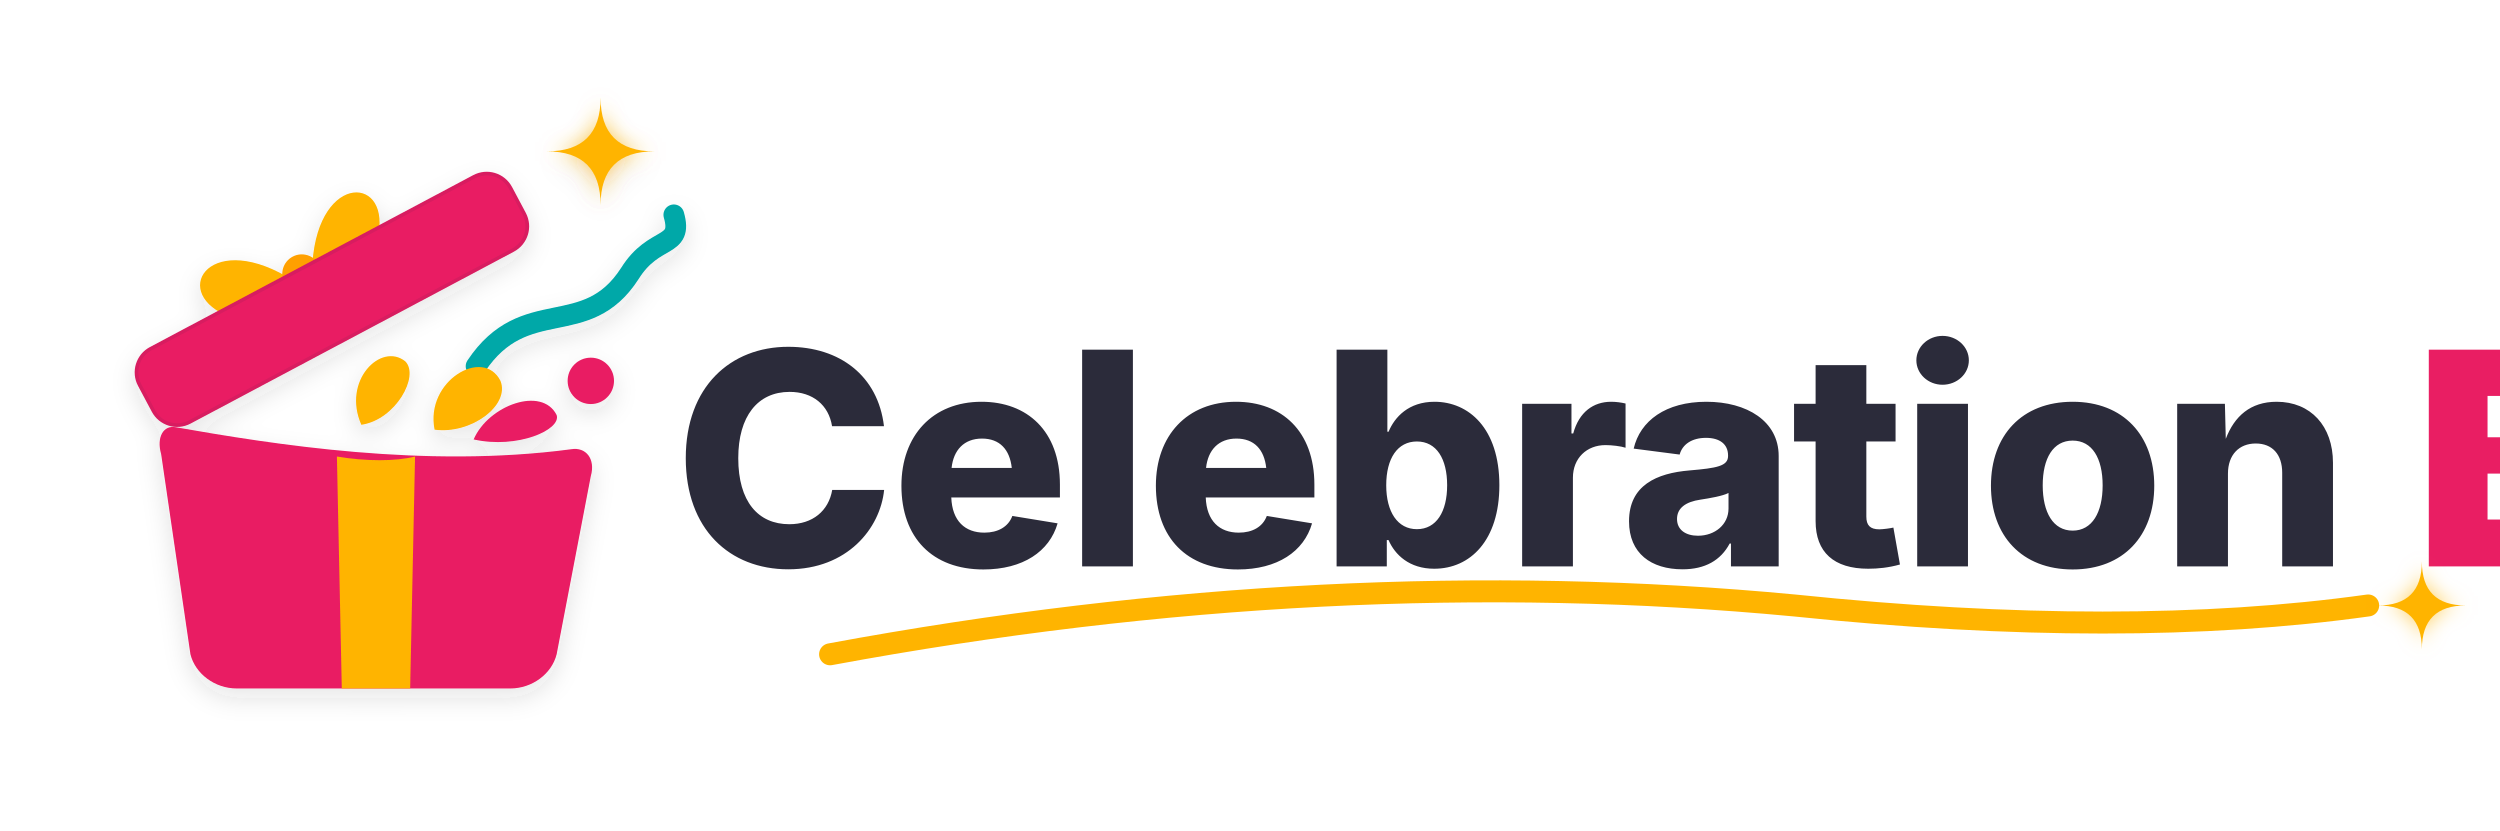
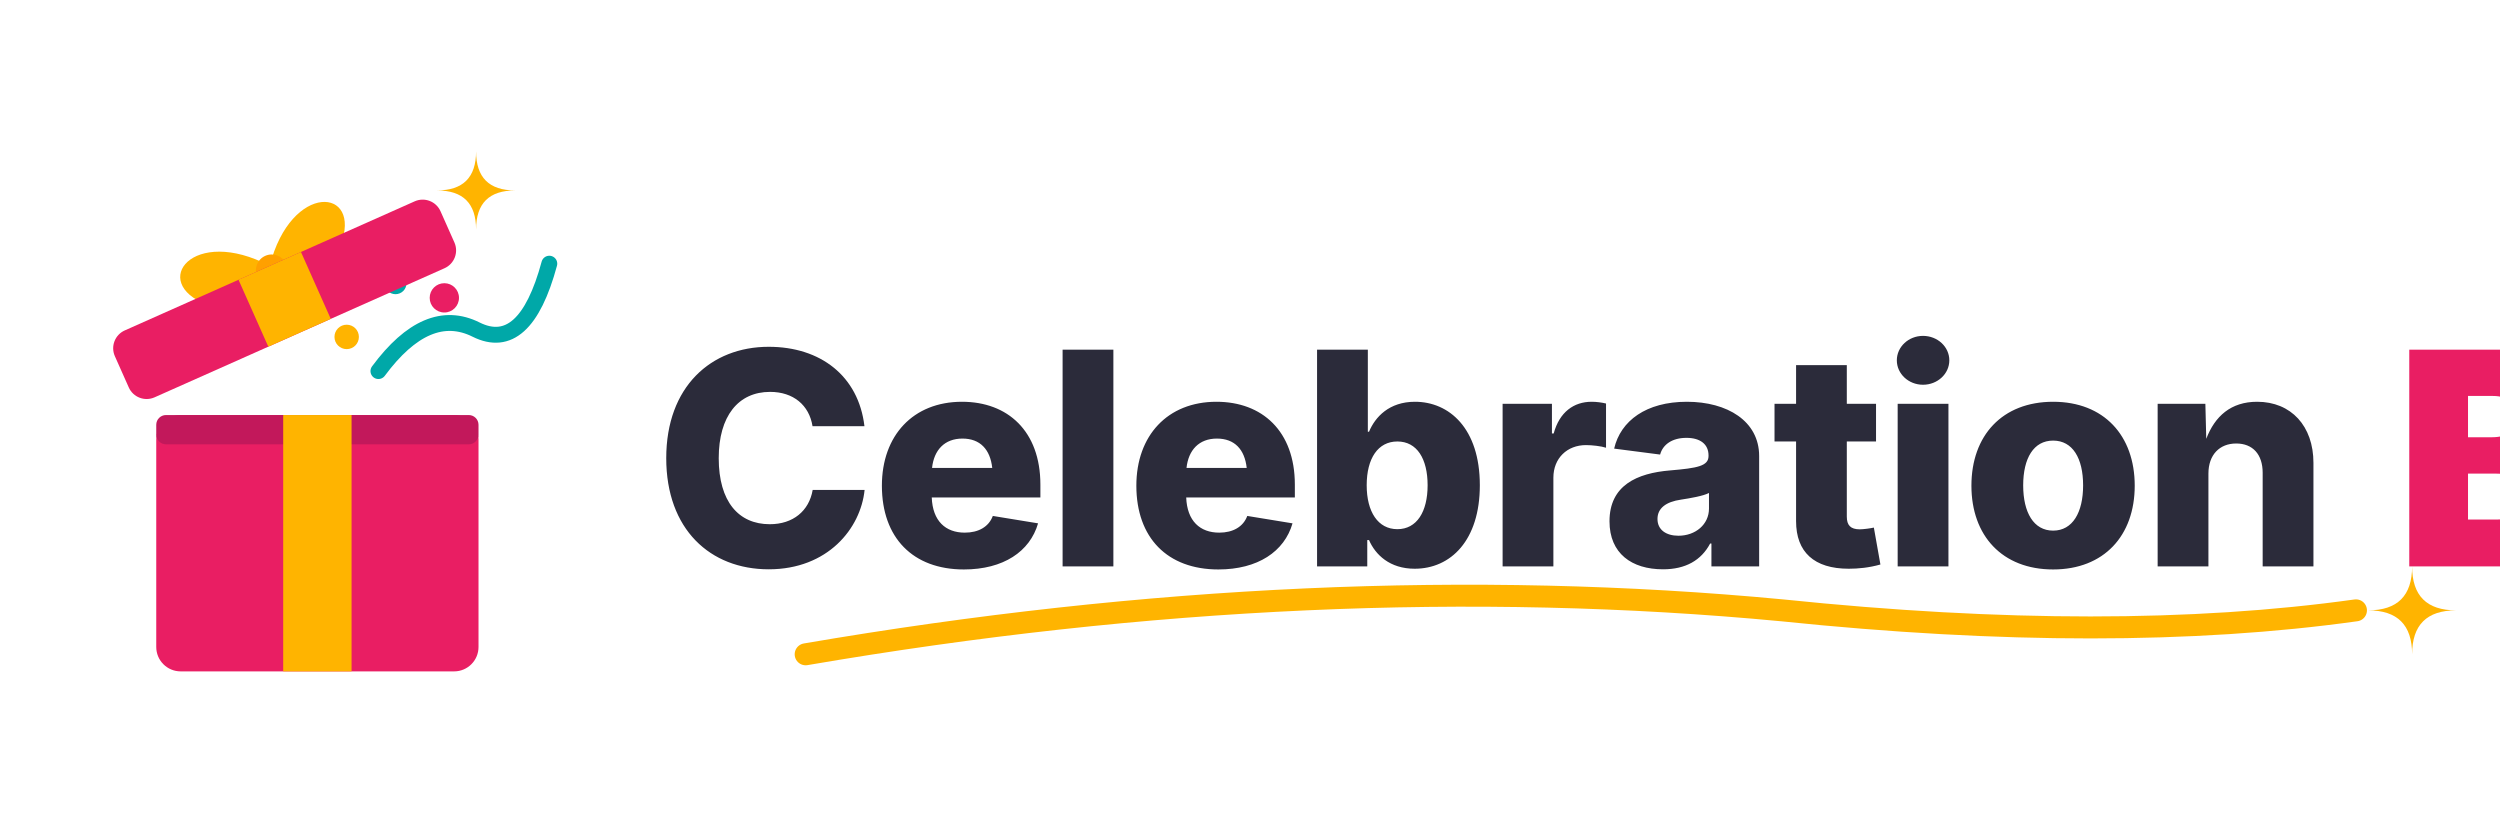
<svg xmlns="http://www.w3.org/2000/svg" viewBox="0 0 1024 340" role="img" aria-label="Celebration Box Logo">
-   <defs>
-     <filter id="svgBoxShadow" x="-20%" y="-20%" width="140%" height="140%">
-       <feDropShadow dx="0" dy="4" stdDeviation="5" flood-color="#2B2B3A" flood-opacity="0.12" />
-     </filter>
-     <filter id="svgStarGlow" x="-30%" y="-30%" width="160%" height="160%">
-       <feDropShadow dx="0" dy="0" stdDeviation="4" flood-color="#FFB400" flood-opacity="0.6" />
-     </filter>
-   </defs>
-   <g filter="url(#svgBoxShadow)">
+   <g id="gift-box-icon">
    <g id="celebration-burst">
-       <path d="M 246 40 Q 246 62 268 62 Q 246 62 246 84 Q 246 62 224 62 Q 246 62 246 40 Z" fill="#FFB400" filter="url(#svgStarGlow)" />
-       <path d="M 195 150 C 215 120 240 140 258 112 C 268 96 280 102 276 88" fill="none" stroke="#00A8A8" stroke-width="8.5" stroke-linecap="round" />
-       <circle cx="242" cy="156" r="9.5" fill="#E91E63" />
-       <path d="M 148 174 C 140 156 156 140 166 148 C 172 154 162 172 148 174 Z" fill="#FFB400" />
-       <path d="M 178 176 C 174 156 198 142 205 156 C 209 166 193 178 178 176 Z" fill="#FFB400" />
-       <path d="M 194 180 C 200 166 222 158 228 170 C 230 176 212 184 194 180 Z" fill="#E91E63" />
+       <path d="M 195 62 Q 195 78 211 78 Q 195 78 195 94 Q 195 78 179 78 Q 195 78 195 62 Z" fill="#FFB400" />
+       <path d="M 155 152 Q 175 125 195 135 T 225 108" fill="none" stroke="#00A8A8" stroke-width="6.5" stroke-linecap="round" />
+       <circle cx="182" cy="122" r="6" fill="#E91E63" />
+       <circle cx="142" cy="138" r="5" fill="#FFB400" />
+       <circle cx="162" cy="116" r="4.5" fill="#00A8A8" />
    </g>
-     <path d="M 72 175 C 112 182 174 192 234 184 C 240 183 244 188 242 195 L 228 268 C 226 276 218 282 209 282 L 97 282 C 88 282 80 276 78 268 L 66 186 C 64 179 67 174 72 175 Z" fill="#E91E63" />
-     <path d="M 138 187 C 150 189 162 189 170 187 L 168 282 L 140 282 Z" fill="#FFB400" />
-     <g transform="translate(68, 178) rotate(-28)">
-       <g transform="translate(80, -34)">
-         <path d="M -6 0 C -26 -32 -52 -16 -34 4 C -22 10 -12 6 -6 0 Z" fill="#FFB400" />
-         <path d="M 6 0 C 12 6 22 10 34 4 C 52 -16 26 -32 6 0 Z" fill="#FFB400" />
-         <circle cx="0" cy="2" r="8" fill="#FFA000" />
+     <rect x="64" y="170" width="132" height="105" rx="10" fill="#E91E63" />
+     <rect x="64" y="170" width="132" height="12" rx="4" fill="#C2185B" />
+     <rect x="116" y="170" width="28" height="105" fill="#FFB400" />
+     <g transform="translate(56, 166) rotate(-24)">
+       <g transform="translate(73, -30)">
+         <path d="M 0 0 C -22 -28 -48 -14 -30 4 C -18 10 -8 4 0 0 Z" fill="#FFB400" />
+         <path d="M 0 0 C 8 4 18 10 30 4 C 48 -14 22 -28 0 0 Z" fill="#FFB400" />
+         <circle cx="0" cy="2" r="6.5" fill="#FFA000" />
      </g>
-       <rect x="0" y="-34" width="172" height="34" rx="11" fill="#E91E63" stroke="#D81B60" stroke-width="1.5" />
+       <rect x="0" y="-30" width="146" height="30" rx="8" fill="#E91E63" />
+       <rect x="59" y="-30" width="28" height="30" fill="#FFB400" />
    </g>
  </g>
-   <text x="276" y="232" font-family="'Poppins', 'Plus Jakarta Sans', system-ui, -apple-system, sans-serif" font-size="122" font-weight="800" letter-spacing="-1.8">
+   <text x="268" y="232" font-family="'Poppins', 'Plus Jakarta Sans', system-ui, -apple-system, sans-serif" font-size="122" font-weight="800" letter-spacing="-1.8">
    <tspan fill="#2B2B3A">Celebration </tspan>
    <tspan fill="#E91E63" font-weight="900">Box</tspan>
  </text>
-   <path d="M 340 268 Q 545 230 735 248 Q 870 262 970 248" fill="none" stroke="#FFB400" stroke-width="9" stroke-linecap="round" />
-   <path d="M 992 230 Q 992 248 1010 248 Q 992 248 992 266 Q 992 248 974 248 Q 992 248 992 230 Z" fill="#FFB400" filter="url(#svgStarGlow)" />
+   <path d="M 330 268 Q 540 232 730 250 Q 865 264 965 250" fill="none" stroke="#FFB400" stroke-width="9" stroke-linecap="round" />
+   <path d="M 988 232 Q 988 250 1006 250 Q 988 250 988 268 Q 988 250 970 250 Q 988 250 988 232 Z" fill="#FFB400" />
</svg>
